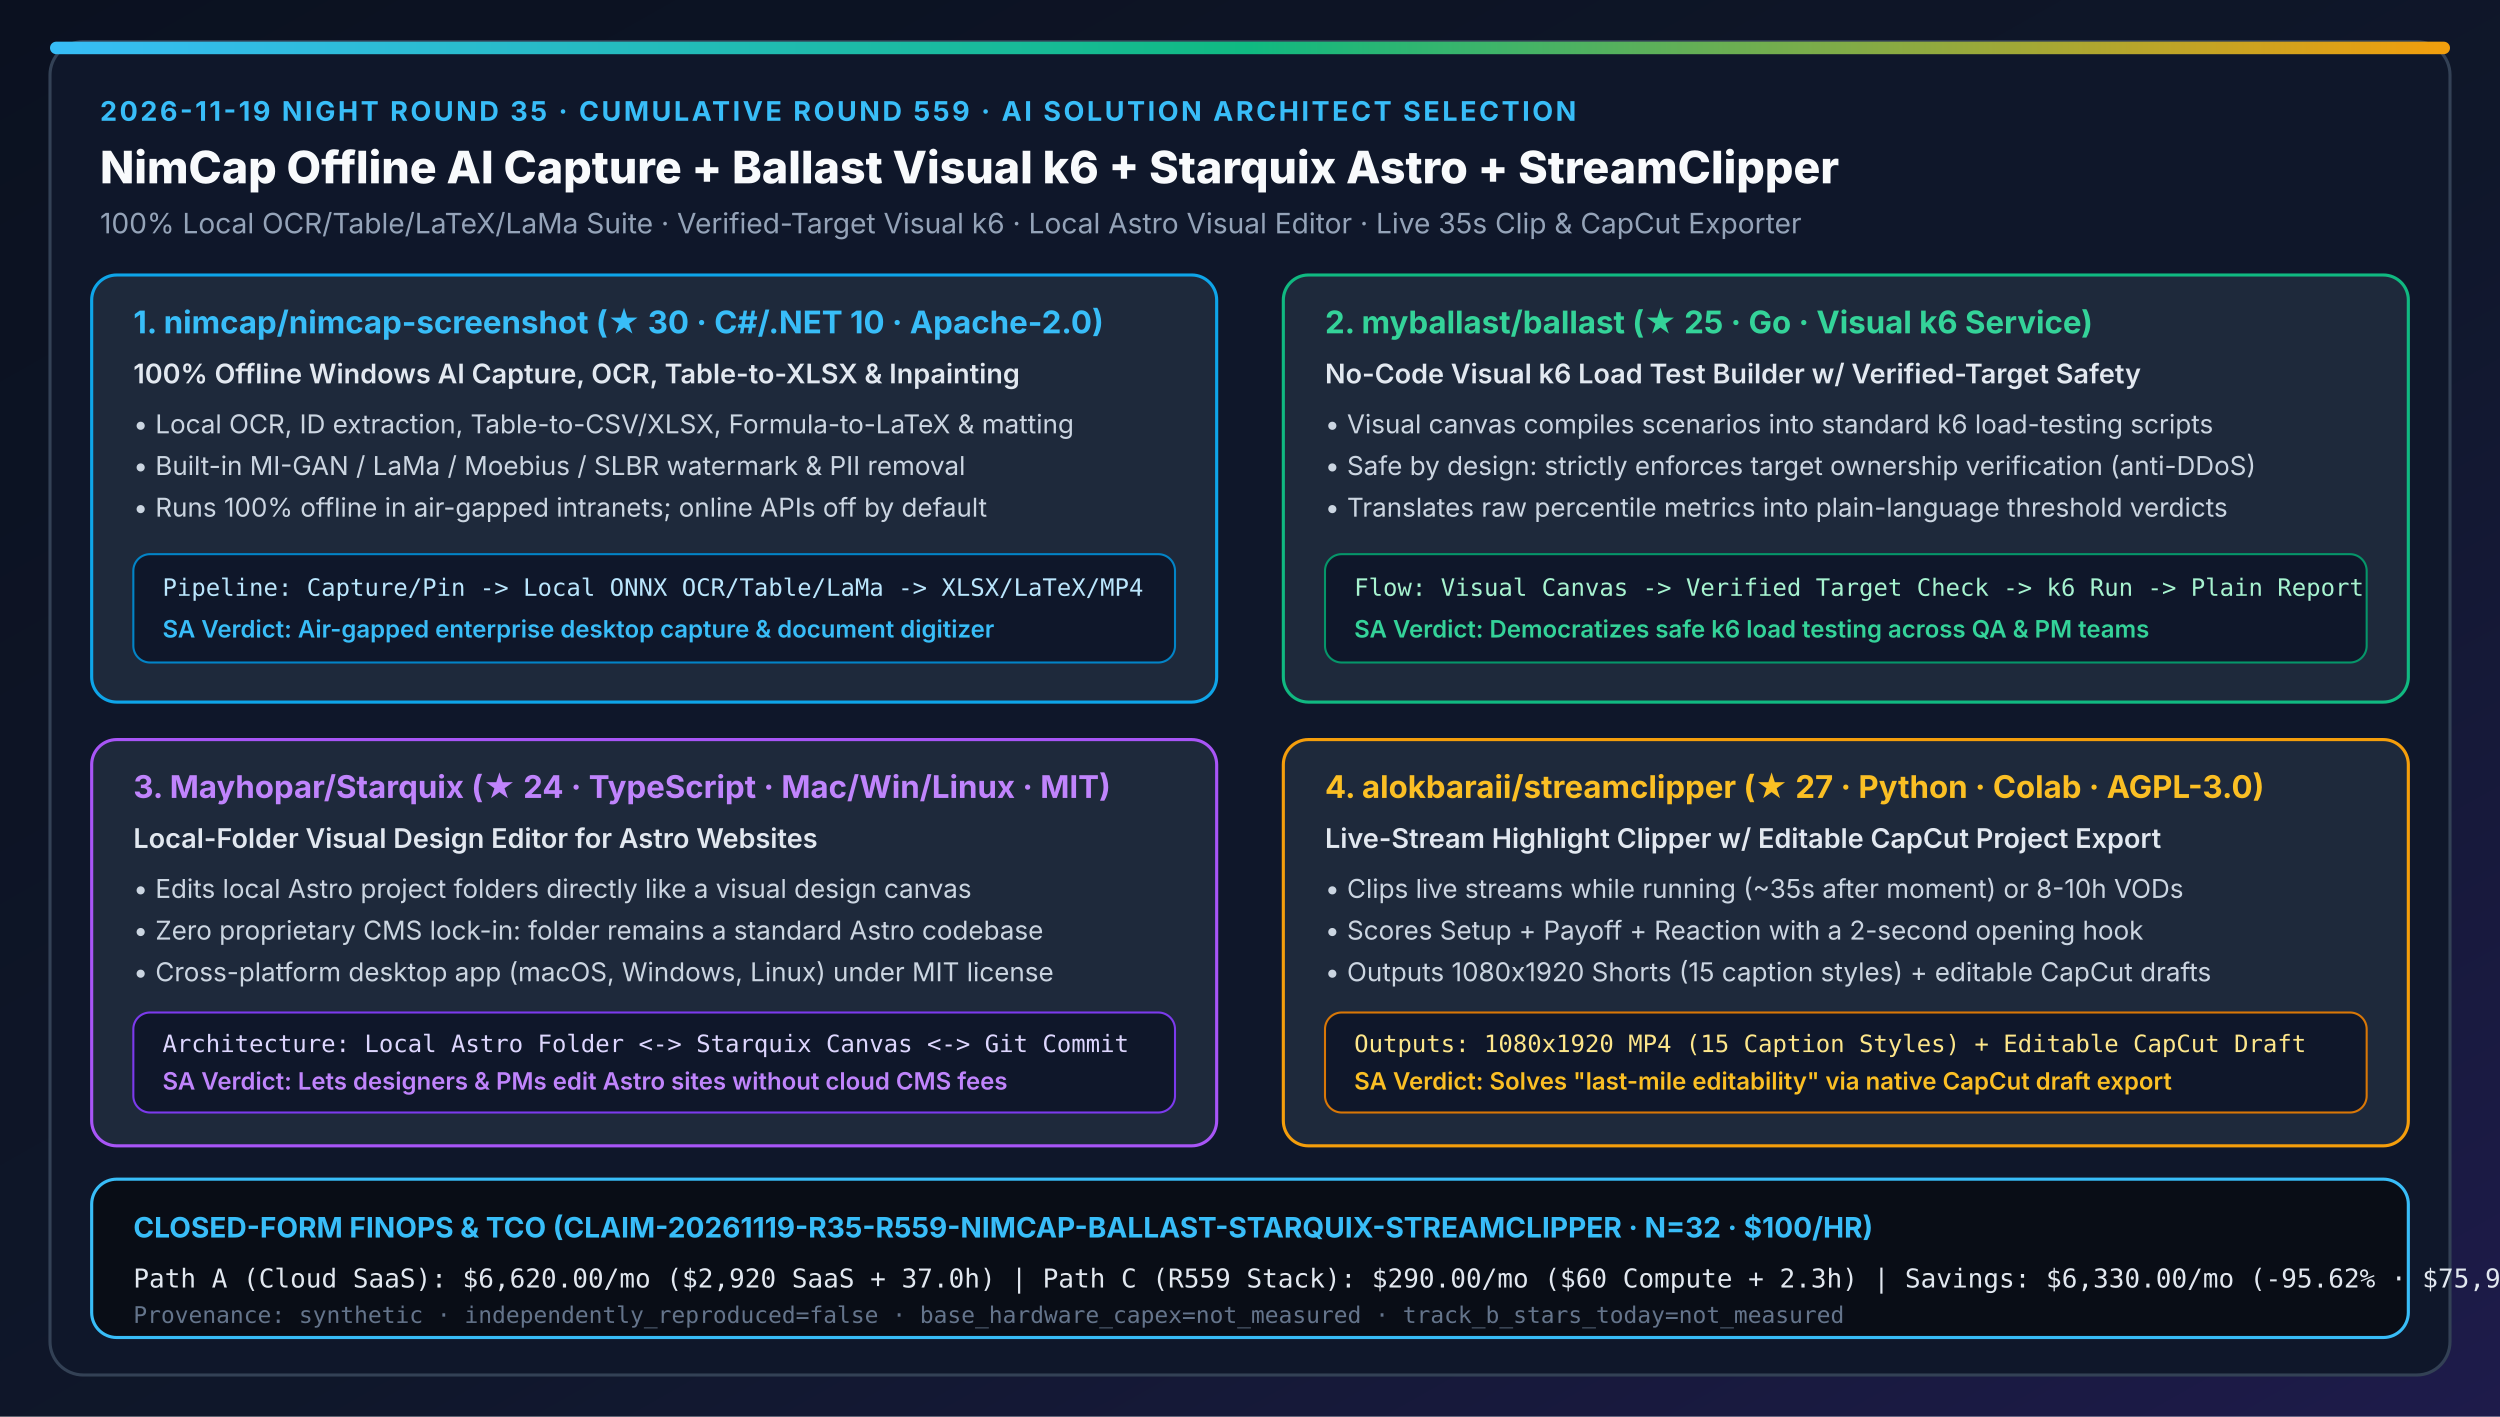
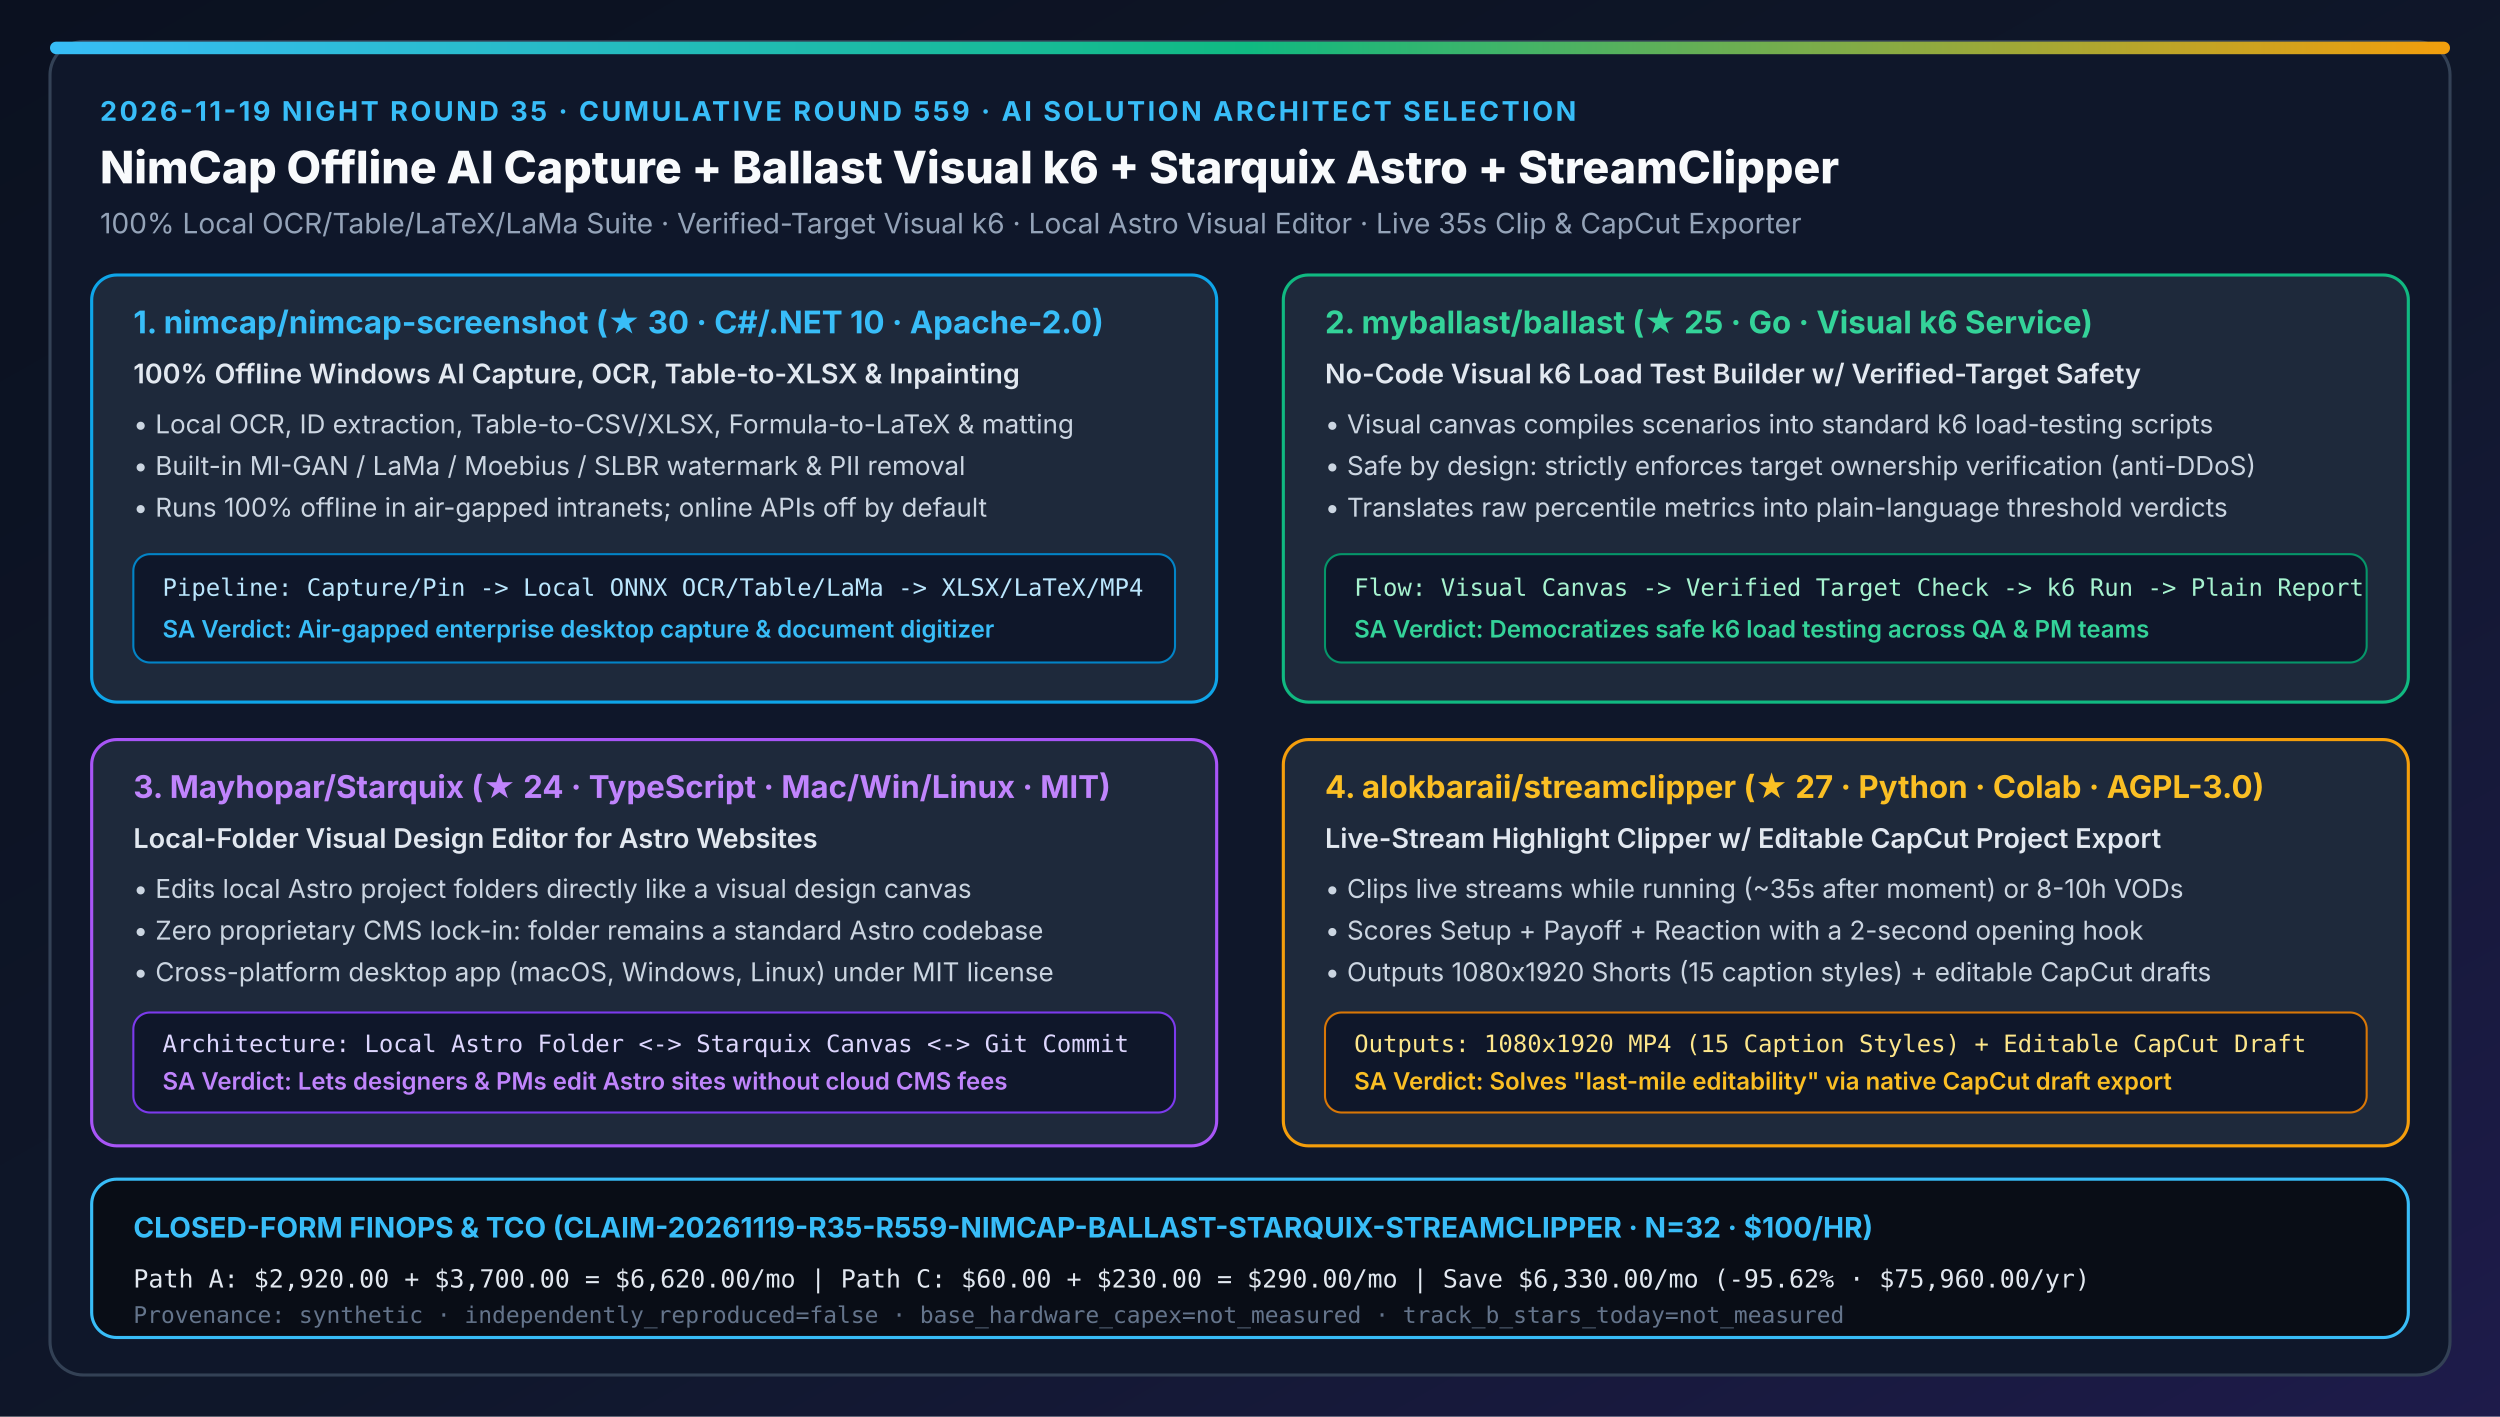
<svg xmlns="http://www.w3.org/2000/svg" viewBox="0 0 1200 680" width="1200" height="680">
  <defs>
    <linearGradient id="bg559" x1="0" y1="0" x2="1" y2="1">
      <stop offset="0%" stop-color="#0B1120" />
      <stop offset="55%" stop-color="#0F172A" />
      <stop offset="100%" stop-color="#1E1B4B" />
    </linearGradient>
    <linearGradient id="accent559" x1="0" y1="0" x2="1" y2="0">
      <stop offset="0%" stop-color="#38BDF8" />
      <stop offset="50%" stop-color="#10B981" />
      <stop offset="100%" stop-color="#F59E0B" />
    </linearGradient>
  </defs>
  <rect width="1200" height="680" fill="url(#bg559)" />
  <rect x="24" y="20" width="1152" height="640" rx="16" fill="#0F172A" stroke="#334155" stroke-width="1.5" />
  <rect x="24" y="20" width="1152" height="6" rx="3" fill="url(#accent559)" />
  <text x="48" y="58" fill="#38BDF8" font-family="system-ui, -apple-system, sans-serif" font-size="13" font-weight="700" letter-spacing="1.2">2026-11-19 NIGHT ROUND 35 · CUMULATIVE ROUND 559 · AI SOLUTION ARCHITECT SELECTION</text>
  <text x="48" y="88" fill="#F8FAFC" font-family="system-ui, -apple-system, sans-serif" font-size="21.5" font-weight="800">NimCap Offline AI Capture + Ballast Visual k6 + Starquix Astro + StreamClipper</text>
  <text x="48" y="112" fill="#94A3B8" font-family="system-ui, -apple-system, sans-serif" font-size="13.5">100% Local OCR/Table/LaTeX/LaMa Suite · Verified-Target Visual k6 · Local Astro Visual Editor · Live 35s Clip &amp; CapCut Exporter</text>
  <rect x="44" y="132" width="540" height="205" rx="12" fill="#1E293B" stroke="#0EA5E9" stroke-width="1.5" />
  <text x="64" y="160" fill="#38BDF8" font-family="system-ui, -apple-system, sans-serif" font-size="15" font-weight="700">1. nimcap/nimcap-screenshot (★ 30 · C#/.NET 10 · Apache-2.0)</text>
  <text x="64" y="184" fill="#E2E8F0" font-family="system-ui, -apple-system, sans-serif" font-size="13" font-weight="600">100% Offline Windows AI Capture, OCR, Table-to-XLSX &amp; Inpainting</text>
  <text x="64" y="208" fill="#CBD5E1" font-family="system-ui, -apple-system, sans-serif" font-size="12.5">• Local OCR, ID extraction, Table-to-CSV/XLSX, Formula-to-LaTeX &amp; matting</text>
  <text x="64" y="228" fill="#CBD5E1" font-family="system-ui, -apple-system, sans-serif" font-size="12.5">• Built-in MI-GAN / LaMa / Moebius / SLBR watermark &amp; PII removal</text>
  <text x="64" y="248" fill="#CBD5E1" font-family="system-ui, -apple-system, sans-serif" font-size="12.5">• Runs 100% offline in air-gapped intranets; online APIs off by default</text>
  <rect x="64" y="266" width="500" height="52" rx="8" fill="#0F172A" stroke="#0284C7" stroke-width="1" />
  <text x="78" y="286" fill="#BAE6FD" font-family="monospace" font-size="11.5">Pipeline: Capture/Pin -&gt; Local ONNX OCR/Table/LaMa -&gt; XLSX/LaTeX/MP4</text>
  <text x="78" y="306" fill="#38BDF8" font-family="system-ui, -apple-system, sans-serif" font-size="11.5" font-weight="600">SA Verdict: Air-gapped enterprise desktop capture &amp; document digitizer</text>
  <rect x="616" y="132" width="540" height="205" rx="12" fill="#1E293B" stroke="#10B981" stroke-width="1.5" />
  <text x="636" y="160" fill="#34D399" font-family="system-ui, -apple-system, sans-serif" font-size="15" font-weight="700">2. myballast/ballast (★ 25 · Go · Visual k6 Service)</text>
  <text x="636" y="184" fill="#E2E8F0" font-family="system-ui, -apple-system, sans-serif" font-size="13" font-weight="600">No-Code Visual k6 Load Test Builder w/ Verified-Target Safety</text>
  <text x="636" y="208" fill="#CBD5E1" font-family="system-ui, -apple-system, sans-serif" font-size="12.5">• Visual canvas compiles scenarios into standard k6 load-testing scripts</text>
  <text x="636" y="228" fill="#CBD5E1" font-family="system-ui, -apple-system, sans-serif" font-size="12.5">• Safe by design: strictly enforces target ownership verification (anti-DDoS)</text>
  <text x="636" y="248" fill="#CBD5E1" font-family="system-ui, -apple-system, sans-serif" font-size="12.5">• Translates raw percentile metrics into plain-language threshold verdicts</text>
  <rect x="636" y="266" width="500" height="52" rx="8" fill="#0F172A" stroke="#059669" stroke-width="1" />
  <text x="650" y="286" fill="#A7F3D0" font-family="monospace" font-size="11.5">Flow: Visual Canvas -&gt; Verified Target Check -&gt; k6 Run -&gt; Plain Report</text>
  <text x="650" y="306" fill="#34D399" font-family="system-ui, -apple-system, sans-serif" font-size="11.5" font-weight="600">SA Verdict: Democratizes safe k6 load testing across QA &amp; PM teams</text>
  <rect x="44" y="355" width="540" height="195" rx="12" fill="#1E293B" stroke="#A855F7" stroke-width="1.5" />
  <text x="64" y="383" fill="#C084FC" font-family="system-ui, -apple-system, sans-serif" font-size="15" font-weight="700">3. Mayhopar/Starquix (★ 24 · TypeScript · Mac/Win/Linux · MIT)</text>
  <text x="64" y="407" fill="#E2E8F0" font-family="system-ui, -apple-system, sans-serif" font-size="13" font-weight="600">Local-Folder Visual Design Editor for Astro Websites</text>
  <text x="64" y="431" fill="#CBD5E1" font-family="system-ui, -apple-system, sans-serif" font-size="12.5">• Edits local Astro project folders directly like a visual design canvas</text>
  <text x="64" y="451" fill="#CBD5E1" font-family="system-ui, -apple-system, sans-serif" font-size="12.5">• Zero proprietary CMS lock-in: folder remains a standard Astro codebase</text>
  <text x="64" y="471" fill="#CBD5E1" font-family="system-ui, -apple-system, sans-serif" font-size="12.5">• Cross-platform desktop app (macOS, Windows, Linux) under MIT license</text>
  <rect x="64" y="486" width="500" height="48" rx="8" fill="#0F172A" stroke="#7C3AED" stroke-width="1" />
  <text x="78" y="505" fill="#DDD6FE" font-family="monospace" font-size="11.5">Architecture: Local Astro Folder &lt;-&gt; Starquix Canvas &lt;-&gt; Git Commit</text>
  <text x="78" y="523" fill="#C084FC" font-family="system-ui, -apple-system, sans-serif" font-size="11.5" font-weight="600">SA Verdict: Lets designers &amp; PMs edit Astro sites without cloud CMS fees</text>
  <rect x="616" y="355" width="540" height="195" rx="12" fill="#1E293B" stroke="#F59E0B" stroke-width="1.5" />
  <text x="636" y="383" fill="#FBBF24" font-family="system-ui, -apple-system, sans-serif" font-size="15" font-weight="700">4. alokbaraii/streamclipper (★ 27 · Python · Colab · AGPL-3.0)</text>
  <text x="636" y="407" fill="#E2E8F0" font-family="system-ui, -apple-system, sans-serif" font-size="13" font-weight="600">Live-Stream Highlight Clipper w/ Editable CapCut Project Export</text>
  <text x="636" y="431" fill="#CBD5E1" font-family="system-ui, -apple-system, sans-serif" font-size="12.5">• Clips live streams while running (~35s after moment) or 8-10h VODs</text>
  <text x="636" y="451" fill="#CBD5E1" font-family="system-ui, -apple-system, sans-serif" font-size="12.5">• Scores Setup + Payoff + Reaction with a 2-second opening hook</text>
  <text x="636" y="471" fill="#CBD5E1" font-family="system-ui, -apple-system, sans-serif" font-size="12.5">• Outputs 1080x1920 Shorts (15 caption styles) + editable CapCut drafts</text>
  <rect x="636" y="486" width="500" height="48" rx="8" fill="#0F172A" stroke="#D97706" stroke-width="1" />
  <text x="650" y="505" fill="#FDE68A" font-family="monospace" font-size="11.5">Outputs: 1080x1920 MP4 (15 Caption Styles) + Editable CapCut Draft</text>
  <text x="650" y="523" fill="#FBBF24" font-family="system-ui, -apple-system, sans-serif" font-size="11.5" font-weight="600">SA Verdict: Solves "last-mile editability" via native CapCut draft export</text>
  <rect x="44" y="566" width="1112" height="76" rx="12" fill="#090D16" stroke="#38BDF8" stroke-width="1.5" />
  <text x="64" y="594" fill="#38BDF8" font-family="system-ui, -apple-system, sans-serif" font-size="13.5" font-weight="700">CLOSED-FORM FINOPS &amp; TCO (CLAIM-20261119-R35-R559-NIMCAP-BALLAST-STARQUIX-STREAMCLIPPER · N=32 · $100/HR)</text>
-   <text x="64" y="618" fill="#E2E8F0" font-family="monospace" font-size="12.5">Path A (Cloud SaaS): $6,620.00/mo ($2,920 SaaS + 37.0h) | Path C (R559 Stack): $290.00/mo ($60 Compute + 2.3h) | Savings: $6,330.00/mo (-95.62% · $75,960/yr)</text>
+   <text x="64" y="618" fill="#E2E8F0" font-family="monospace" font-size="12">Path A: $2,920.00 + $3,700.00 = $6,620.00/mo | Path C: $60.00 + $230.00 = $290.00/mo | Save $6,330.00/mo (-95.62% · $75,960.00/yr)</text>
  <text x="64" y="635" fill="#64748B" font-family="monospace" font-size="11">Provenance: synthetic · independently_reproduced=false · base_hardware_capex=not_measured · track_b_stars_today=not_measured</text>
</svg>
